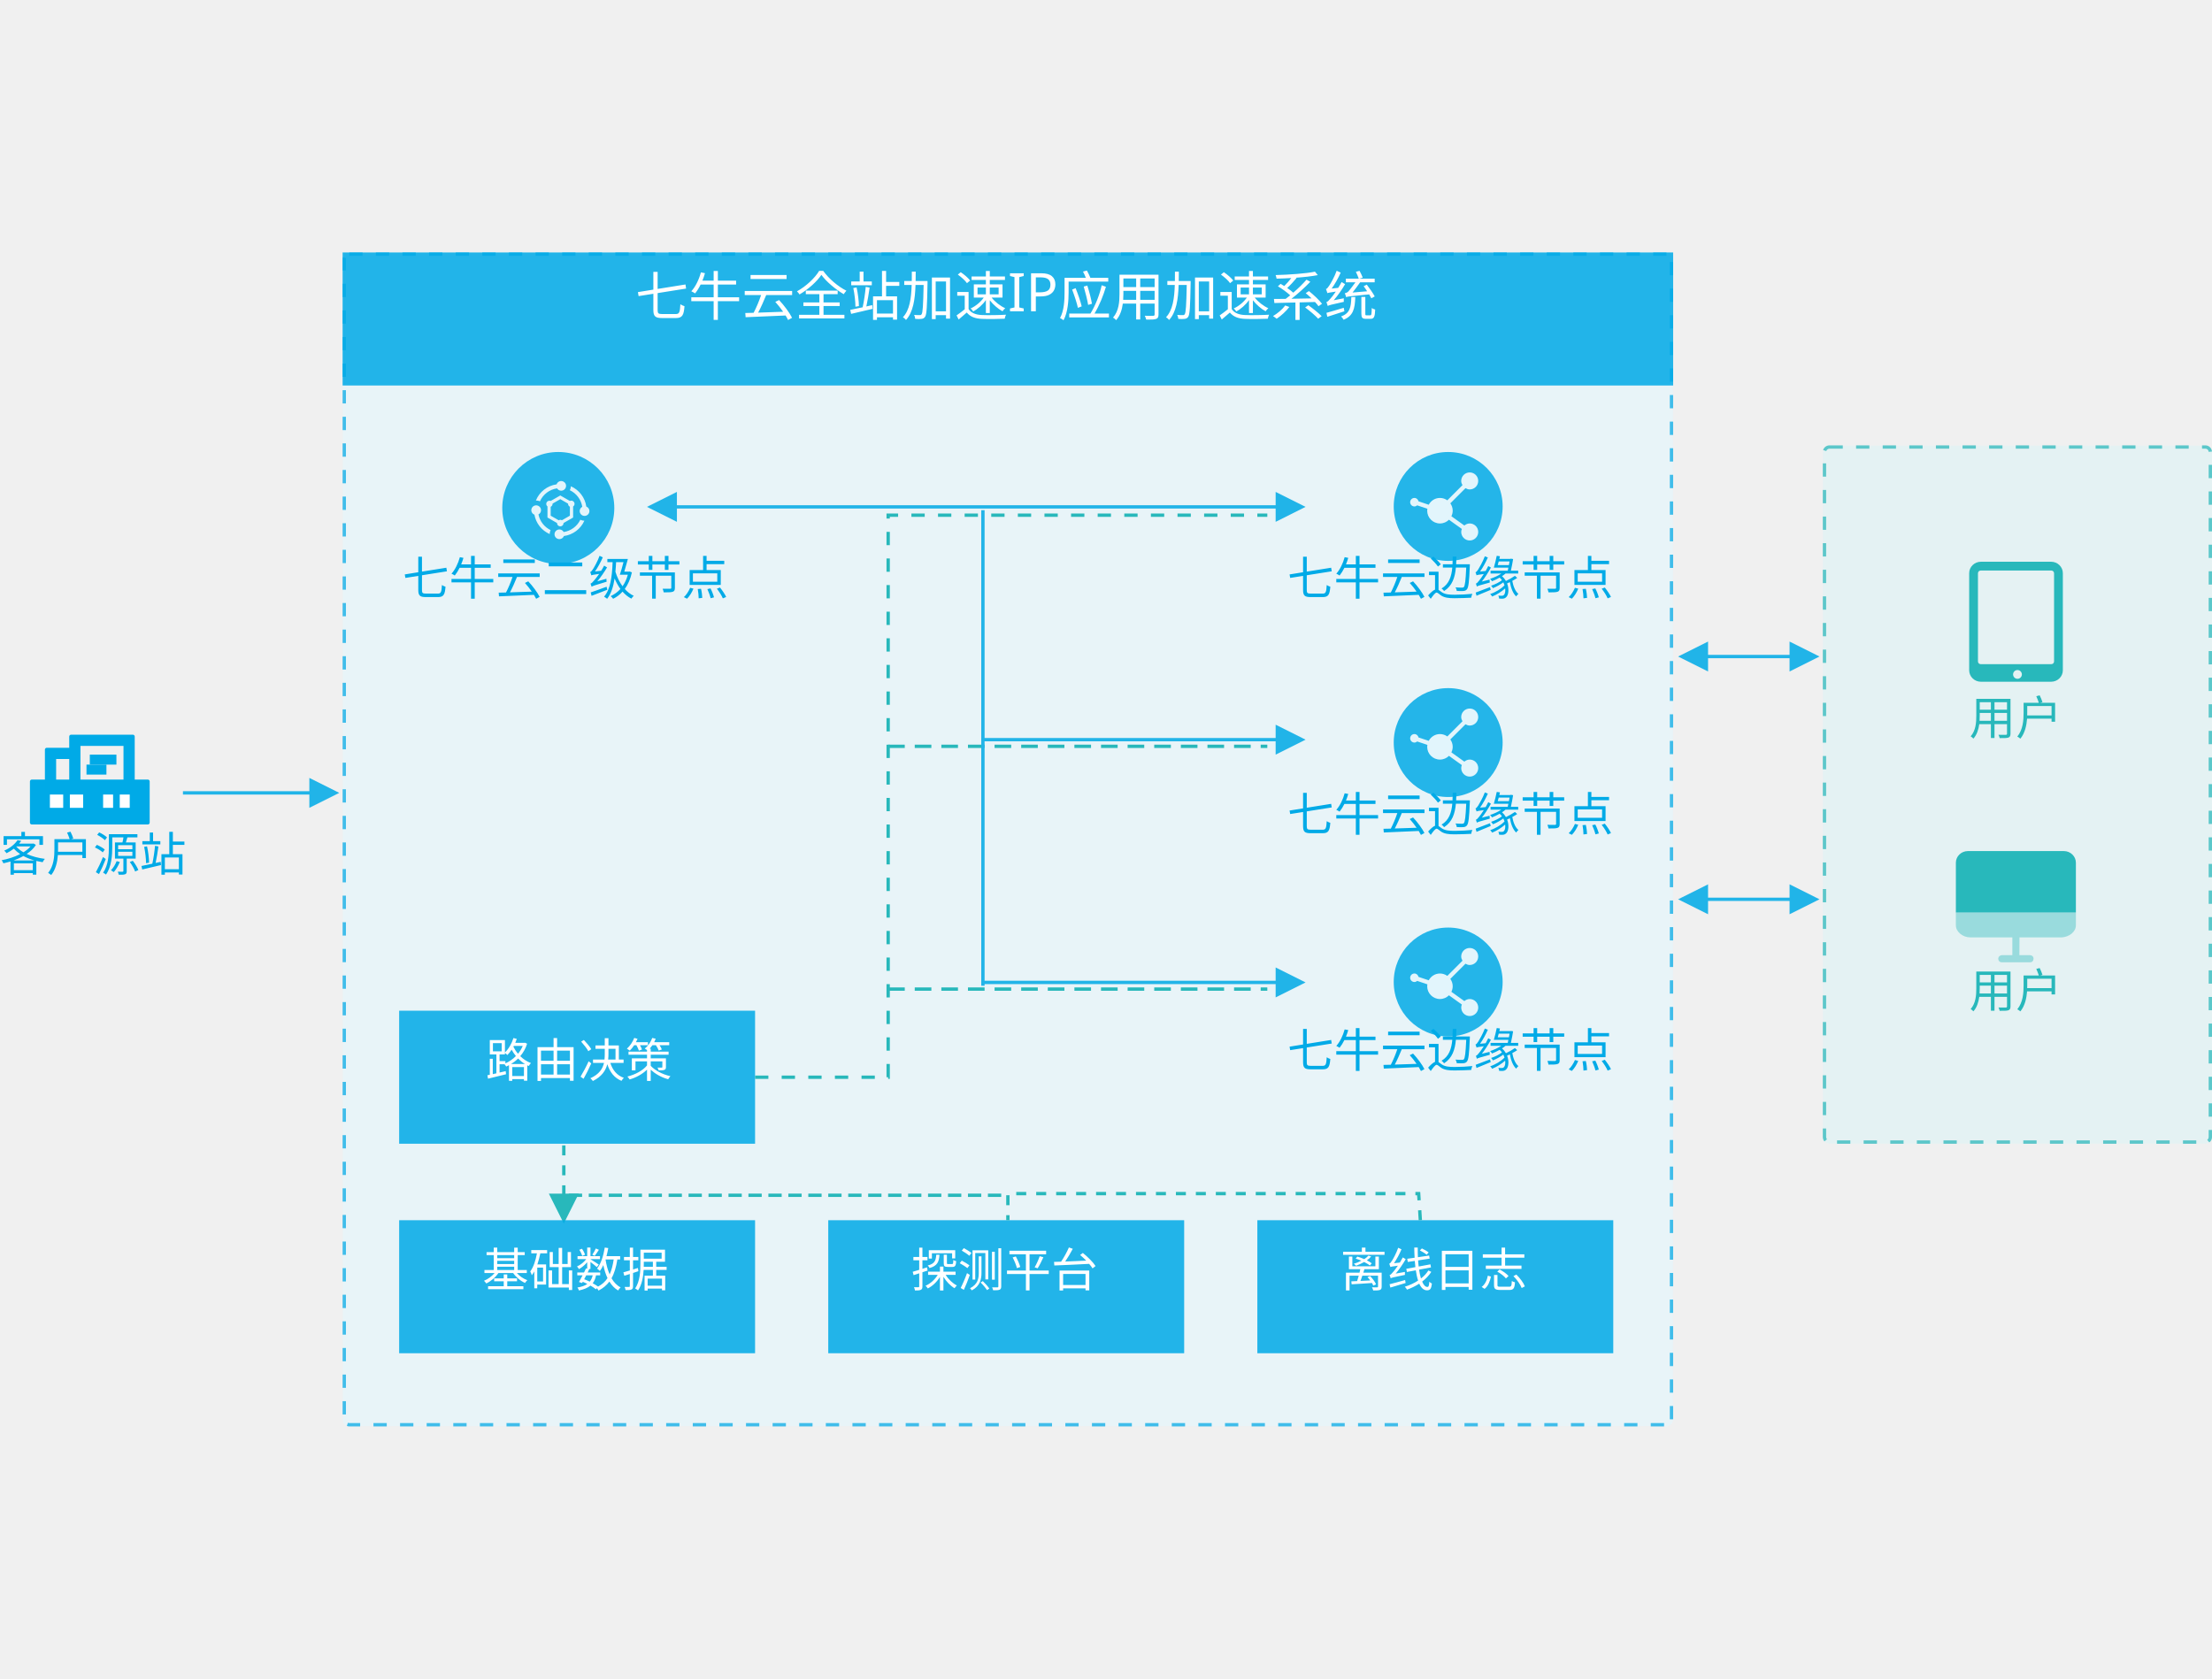
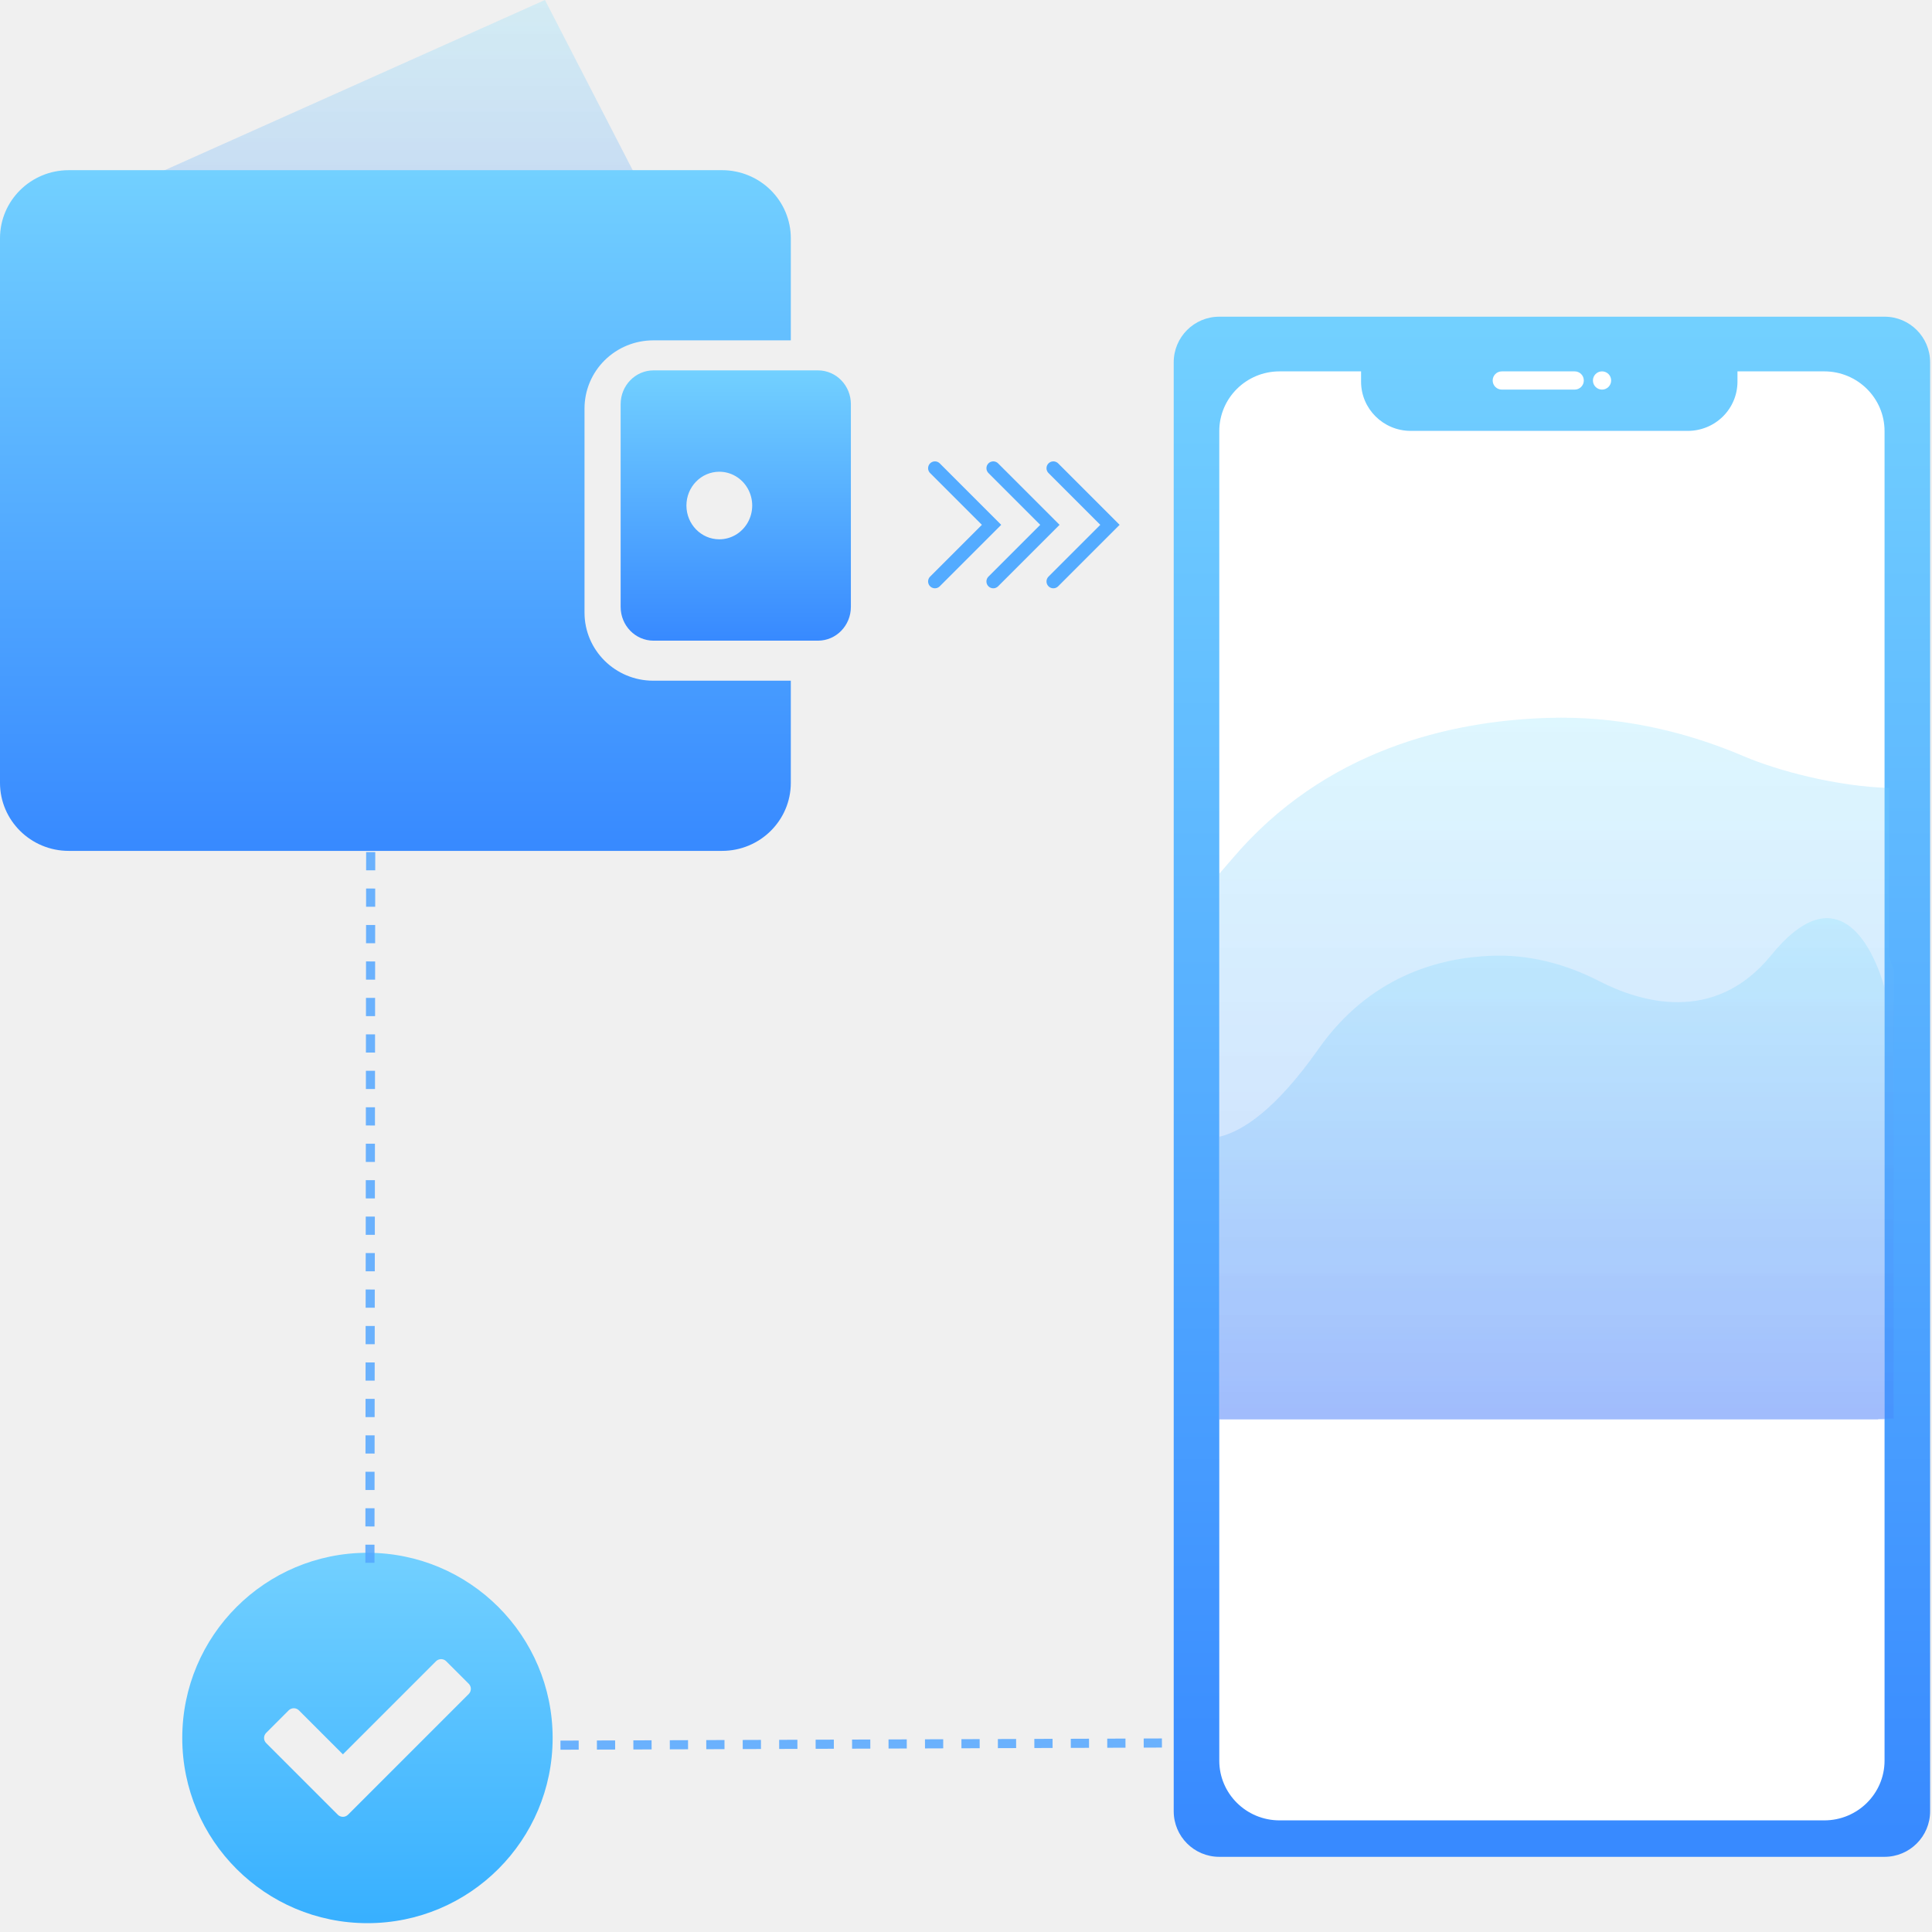
- <svg xmlns="http://www.w3.org/2000/svg" xmlns:xlink="http://www.w3.org/1999/xlink" width="465px" height="353px" viewBox="0 0 665 353" version="1.1">
+ <svg xmlns="http://www.w3.org/2000/svg" width="212px" height="212px" viewBox="0 0 212 212" version="1.1">
  <defs>
-     <path d="M105,0 L501,0 C502.105,-2.02906125e-16 503,0.895 503,2 L503,351 C503,352.105 502.105,353 501,353 L105,353 C103.895,353 103,352.105 103,351 L103,2 C103,0.895 103.895,2.02906125e-16 105,0 Z" id="path-1" />
-     <mask id="mask-2" maskContentUnits="userSpaceOnUse" maskUnits="objectBoundingBox" x="0" y="0" width="400" height="353" fill="white">
-       <use xlink:href="#path-1" />
-     </mask>
-     <path d="M550,58 L663,58 C664.105,58 665,58.895 665,60 L665,266 C665,267.105 664.105,268 663,268 L550,268 C548.895,268 548,267.105 548,266 L548,60 C548,58.895 548.895,58 550,58 Z" id="path-3" />
-     <mask id="mask-4" maskContentUnits="userSpaceOnUse" maskUnits="objectBoundingBox" x="0" y="0" width="117" height="210" fill="white">
-       <use xlink:href="#path-3" />
-     </mask>
+     <linearGradient x1="50%" y1="0%" x2="50%" y2="98.82%" id="linearGradient-1">
+       <stop stop-color="#72D0FF" offset="0%" />
+       <stop stop-color="#38B0FF" offset="100%" />
+     </linearGradient>
+     <linearGradient x1="50%" y1="0%" x2="50%" y2="100%" id="linearGradient-2">
+       <stop stop-color="#77DCFD" stop-opacity="0.244" offset="0%" />
+       <stop stop-color="#427AF9" stop-opacity="0.295" offset="100%" />
+     </linearGradient>
+     <linearGradient x1="50%" y1="0.422%" x2="50%" y2="98.899%" id="linearGradient-3">
+       <stop stop-color="#72D0FF" offset="0%" />
+       <stop stop-color="#388AFF" offset="99.947%" />
+     </linearGradient>
+     <linearGradient x1="50%" y1="0.422%" x2="50%" y2="98.899%" id="linearGradient-4">
+       <stop stop-color="#72D0FF" offset="0%" />
+       <stop stop-color="#388AFF" offset="99.947%" />
+     </linearGradient>
+     <linearGradient x1="50%" y1="0.422%" x2="50%" y2="98.899%" id="linearGradient-5">
+       <stop stop-color="#72D0FF" offset="0%" />
+       <stop stop-color="#388AFF" offset="99.947%" />
+     </linearGradient>
+     <linearGradient x1="50%" y1="0%" x2="50%" y2="100%" id="linearGradient-6">
+       <stop stop-color="#77DCFD" stop-opacity="0.244" offset="0%" />
+       <stop stop-color="#427AF9" stop-opacity="0.295" offset="100%" />
+     </linearGradient>
+     <linearGradient x1="50%" y1="0%" x2="50%" y2="100%" id="linearGradient-7">
+       <stop stop-color="#77DCFD" stop-opacity="0.244" offset="0%" />
+       <stop stop-color="#427AF9" stop-opacity="0.295" offset="100%" />
+     </linearGradient>
  </defs>
  <g id="产品" stroke="none" stroke-width="1" fill="none" fill-rule="evenodd">
-     <g id="基础服务-CDN02✅" transform="translate(-440, -2534)">
-       <g id="产品介绍-2备份-3" transform="translate(0, 2244)">
-         <g id="编组" transform="translate(372, 256)">
-           <g id="编组-4" transform="translate(68, 34)">
-             <path id="路径-15备份-12" d="M538,117 L547,121.5 L538,126 L538,122 L513.5,122 L513.5,126 L504.5,121.5 L513.5,117 L513.5,121 L538,121 L538,117 Z" fill="#21B4E8" fill-rule="nonzero" />
-             <path id="路径-15备份-21" d="M538,190 L547,194.5 L538,199 L538,195 L513.5,195 L513.5,199 L504.5,194.5 L513.5,190 L513.5,194 L538,194 L538,190 Z" fill="#21B4E8" fill-rule="nonzero" />
-             <use id="矩形备份-28" stroke="#21B4E9" mask="url(#mask-2)" stroke-width="2" fill="#E6F4F9" opacity="0.85" stroke-dasharray="4" xlink:href="#path-1" />
-             <line x1="267.5" y1="148.5" x2="380.5" y2="148.5" id="直线-3" stroke="#28B8BB" stroke-linecap="square" stroke-dasharray="4" />
-             <line x1="267.5" y1="221.5" x2="380.5" y2="221.5" id="直线-3" stroke="#28B8BB" stroke-linecap="square" stroke-dasharray="4" />
-             <path id="路径-15备份-19" d="M170,280.5 L170,283 L174,283 L169.5,292 L165,283 L169,283 L169,280.5 L170,280.5 Z M170,274.5 L170,277.5 L169,277.5 L169,274.5 L170,274.5 Z M170,268.5 L170,271.5 L169,271.5 L169,268.5 L170,268.5 Z" fill="#28B8BB" fill-rule="nonzero" />
-             <rect id="矩形备份-56" fill="#00AAE7" opacity="0.854" x="103" y="0" width="400" height="40" />
-             <rect id="矩形备份-69" fill="#00AAE7" opacity="0.854" x="120" y="228" width="107" height="40" />
-             <rect id="矩形备份-70" fill="#00AAE7" opacity="0.854" x="120" y="291" width="107" height="40" />
-             <rect id="矩形备份-71" fill="#00AAE7" opacity="0.854" x="249" y="291" width="107" height="40" />
-             <rect id="矩形备份-72" fill="#00AAE7" opacity="0.854" x="378" y="291" width="107" height="40" />
-             <text id="七牛云全站加速IP应用加速系统" font-family="PingFangSC-Medium, PingFang SC" font-size="16" font-weight="400" line-spacing="36" fill="#FFFFFF">
-               <tspan x="191" y="19">七牛云全站加速IP应用加速系统</tspan>
-             </text>
-             <g id="jingxuanjiedian备份" transform="translate(419, 60)" fill-rule="nonzero">
-               <path d="M-2.84217094e-14,16.372 C-2.84217094e-14,25.414 7.33,32.744 16.372,32.744 C25.414,32.744 32.744,25.414 32.744,16.372 C32.744,7.33 25.414,-2.84217094e-14 16.372,-2.84217094e-14 C7.33,-2.84217094e-14 -2.84217094e-14,7.33 -2.84217094e-14,16.372 Z" id="路径" fill="#24B5E9" />
-               <path d="M22.848,21.488 C22.227,21.488 21.675,21.737 21.233,22.106 L17.333,19.321 C17.582,18.813 17.732,18.251 17.732,17.651 C17.732,16.825 17.461,16.058 17.015,15.437 L21.576,10.872 C21.956,11.095 22.373,11.256 22.844,11.256 C24.259,11.256 25.402,10.112 25.402,8.698 C25.402,7.283 24.259,6.14 22.844,6.14 C21.43,6.14 20.286,7.283 20.286,8.698 C20.286,9.169 20.447,9.586 20.67,9.966 L16.113,14.53 C15.484,14.081 14.724,13.814 13.894,13.814 C12.429,13.814 11.172,14.647 10.525,15.857 L7.444,14.826 C7.32,14.253 6.83,13.814 6.22,13.814 C5.515,13.814 4.941,14.388 4.941,15.093 C4.941,15.798 5.515,16.372 6.22,16.372 C6.542,16.372 6.83,16.241 7.057,16.043 L10.119,17.066 C10.09,17.26 10.061,17.45 10.061,17.651 C10.061,19.771 11.778,21.488 13.898,21.488 C14.954,21.488 15.908,21.061 16.602,20.37 L20.476,23.137 C20.366,23.422 20.29,23.725 20.29,24.047 C20.29,25.457 21.434,26.605 22.848,26.605 C24.262,26.605 25.406,25.457 25.406,24.047 C25.406,22.636 24.262,21.488 22.848,21.488 L22.848,21.488 Z" id="路径" fill="#E2F5FC" />
-             </g>
-             <g id="jingxuanjiedian备份-2" transform="translate(419, 131)" fill-rule="nonzero">
-               <path d="M-2.84217094e-14,16.372 C-2.84217094e-14,25.414 7.33,32.744 16.372,32.744 C25.414,32.744 32.744,25.414 32.744,16.372 C32.744,7.33 25.414,-2.84217094e-14 16.372,-2.84217094e-14 C7.33,-2.84217094e-14 -2.84217094e-14,7.33 -2.84217094e-14,16.372 Z" id="路径" fill="#24B5E9" />
-               <path d="M22.848,21.488 C22.227,21.488 21.675,21.737 21.233,22.106 L17.333,19.321 C17.582,18.813 17.732,18.251 17.732,17.651 C17.732,16.825 17.461,16.058 17.015,15.437 L21.576,10.872 C21.956,11.095 22.373,11.256 22.844,11.256 C24.259,11.256 25.402,10.112 25.402,8.698 C25.402,7.283 24.259,6.14 22.844,6.14 C21.43,6.14 20.286,7.283 20.286,8.698 C20.286,9.169 20.447,9.586 20.67,9.966 L16.113,14.53 C15.484,14.081 14.724,13.814 13.894,13.814 C12.429,13.814 11.172,14.647 10.525,15.857 L7.444,14.826 C7.32,14.253 6.83,13.814 6.22,13.814 C5.515,13.814 4.941,14.388 4.941,15.093 C4.941,15.798 5.515,16.372 6.22,16.372 C6.542,16.372 6.83,16.241 7.057,16.043 L10.119,17.066 C10.09,17.26 10.061,17.45 10.061,17.651 C10.061,19.771 11.778,21.488 13.898,21.488 C14.954,21.488 15.908,21.061 16.602,20.37 L20.476,23.137 C20.366,23.422 20.29,23.725 20.29,24.047 C20.29,25.457 21.434,26.605 22.848,26.605 C24.262,26.605 25.406,25.457 25.406,24.047 C25.406,22.636 24.262,21.488 22.848,21.488 L22.848,21.488 Z" id="路径" fill="#E2F5FC" />
-             </g>
-             <g id="jingxuanjiedian备份-3" transform="translate(419, 203)" fill-rule="nonzero">
-               <path d="M-2.84217094e-14,16.372 C-2.84217094e-14,25.414 7.33,32.744 16.372,32.744 C25.414,32.744 32.744,25.414 32.744,16.372 C32.744,7.33 25.414,-2.84217094e-14 16.372,-2.84217094e-14 C7.33,-2.84217094e-14 -2.84217094e-14,7.33 -2.84217094e-14,16.372 Z" id="路径" fill="#24B5E9" />
-               <path d="M22.848,21.488 C22.227,21.488 21.675,21.737 21.233,22.106 L17.333,19.321 C17.582,18.813 17.732,18.251 17.732,17.651 C17.732,16.825 17.461,16.058 17.015,15.437 L21.576,10.872 C21.956,11.095 22.373,11.256 22.844,11.256 C24.259,11.256 25.402,10.112 25.402,8.698 C25.402,7.283 24.259,6.14 22.844,6.14 C21.43,6.14 20.286,7.283 20.286,8.698 C20.286,9.169 20.447,9.586 20.67,9.966 L16.113,14.53 C15.484,14.081 14.724,13.814 13.894,13.814 C12.429,13.814 11.172,14.647 10.525,15.857 L7.444,14.826 C7.32,14.253 6.83,13.814 6.22,13.814 C5.515,13.814 4.941,14.388 4.941,15.093 C4.941,15.798 5.515,16.372 6.22,16.372 C6.542,16.372 6.83,16.241 7.057,16.043 L10.119,17.066 C10.09,17.26 10.061,17.45 10.061,17.651 C10.061,19.771 11.778,21.488 13.898,21.488 C14.954,21.488 15.908,21.061 16.602,20.37 L20.476,23.137 C20.366,23.422 20.29,23.725 20.29,24.047 C20.29,25.457 21.434,26.605 22.848,26.605 C24.262,26.605 25.406,25.457 25.406,24.047 C25.406,22.636 24.262,21.488 22.848,21.488 L22.848,21.488 Z" id="路径" fill="#E2F5FC" />
-             </g>
-             <g id="cunchuyuCDN_bianyuanjiedianjisuan" transform="translate(151, 60)" fill-rule="nonzero">
-               <path d="M16.84,0 C7.544,0 0,7.544 0,16.839 C0,26.136 7.544,33.68 16.84,33.68 C26.135,33.68 33.68,26.136 33.68,16.841 C33.68,7.544 26.135,0 16.84,0 Z" id="路径" fill="#24B5E9" />
-               <path d="M23.466,20.374 C23.845,20.557 24.26,20.656 24.681,20.664 C23.572,23.156 21.243,24.9 18.526,25.27 L18.526,25.272 C18.276,25.907 17.616,26.284 16.938,26.177 C16.261,26.071 15.75,25.51 15.71,24.829 C15.67,24.149 16.112,23.532 16.773,23.348 C17.433,23.164 18.133,23.462 18.455,24.064 C20.635,23.731 22.51,22.35 23.466,20.374 Z M11.596,17.099 C11.782,17.755 11.484,18.451 10.879,18.772 C11.287,20.823 12.637,22.565 14.526,23.482 C14.35,23.856 14.257,24.264 14.254,24.678 C11.844,23.612 10.124,21.426 9.664,18.844 C9.024,18.598 8.643,17.941 8.749,17.268 C8.855,16.594 9.419,16.084 10.104,16.044 C10.789,16.003 11.41,16.442 11.596,17.099 L11.596,17.099 Z M17.444,13.069 L20.332,14.727 C20.464,14.661 20.609,14.627 20.755,14.625 C21.183,14.625 21.561,14.903 21.685,15.31 C21.81,15.717 21.652,16.157 21.297,16.395 L21.297,19.705 L18.416,21.36 C18.426,21.712 18.243,22.042 17.938,22.221 C17.633,22.4 17.254,22.4 16.949,22.221 C16.644,22.042 16.461,21.712 16.471,21.36 L13.588,19.704 L13.588,16.373 C13.206,16.074 13.104,15.541 13.349,15.125 C13.595,14.708 14.111,14.535 14.56,14.719 L17.444,13.069 L17.444,13.069 Z M17.444,14.185 L15.122,15.517 L15.122,15.592 C15.122,15.97 14.899,16.312 14.553,16.469 L14.553,19.149 L16.957,20.527 C17.256,20.347 17.63,20.347 17.93,20.527 L20.33,19.149 L20.33,16.456 C19.997,16.295 19.784,15.96 19.782,15.592 L19.782,15.531 L17.444,14.185 L17.444,14.185 Z M20.629,10.309 C23.131,11.414 24.884,13.722 25.267,16.416 C25.906,16.663 26.284,17.319 26.177,17.992 C26.071,18.665 25.507,19.173 24.823,19.213 C24.14,19.253 23.52,18.815 23.333,18.16 C23.147,17.505 23.445,16.809 24.049,16.488 C23.708,14.313 22.311,12.445 20.315,11.493 C20.504,11.125 20.61,10.722 20.629,10.309 L20.629,10.309 Z M17.874,8.74 C18.555,8.813 19.093,9.347 19.167,10.024 C19.242,10.7 18.833,11.337 18.184,11.555 C17.536,11.773 16.822,11.513 16.469,10.93 C14.198,11.267 12.258,12.734 11.324,14.818 C10.966,14.669 10.582,14.593 10.194,14.594 L10.102,14.594 C11.156,11.98 13.531,10.124 16.335,9.722 C16.552,9.076 17.193,8.667 17.874,8.74 L17.874,8.74 Z" id="形状" fill="#E2F5FC" />
-             </g>
-             <use id="矩形备份-29" stroke="#42C0C3" mask="url(#mask-4)" stroke-width="2" fill="#E2F2F3" opacity="0.85" stroke-dasharray="4" xlink:href="#path-3" />
-             <g id="PC" transform="translate(588, 180)" fill="#28B8BB" fill-rule="nonzero">
-               <path d="M3.608,0 L32.472,0 C34.456,0 36.08,1.573 36.08,3.495 L36.08,18.48 L0,18.48 L0,3.495 C0.005,1.568 1.617,0.007 3.608,0 Z" id="路径" />
-               <path d="M31.785,25.96 L19.122,25.96 L19.101,31.303 L22.285,31.303 C22.847,31.303 23.346,31.668 23.346,32.371 C23.335,32.457 23.335,33.44 22.285,33.44 L13.795,33.44 C13.169,33.44 12.747,32.987 12.734,32.371 C12.747,31.736 13.318,31.303 13.795,31.303 L16.979,31.303 L16.979,25.96 L4.372,25.96 C2.027,25.96 0,24.251 0,22.335 L0,18.48 L36.08,18.48 L36.08,22.335 C36.08,24.251 34.136,25.819 31.785,25.96 L31.785,25.96 Z" id="路径" fill-opacity="0.397" />
-             </g>
-             <g id="ipad" transform="translate(592, 93)" fill-rule="nonzero">
-               <path d="M0,32.644 L0,3.436 C0,1.546 1.584,0 3.52,0 L24.64,0 C26.576,0 28.16,1.546 28.16,3.436 L28.16,32.644 C28.16,34.534 26.576,36.08 24.64,36.08 L3.52,36.08 C1.584,36.08 0,34.534 0,32.644 Z" id="路径" fill="#28B8BB" />
-               <path d="M24.64,2.64 L3.52,2.64 C2.992,2.64 2.64,2.981 2.64,3.493 L2.64,29.947 C2.64,30.459 2.992,30.8 3.52,30.8 L24.64,30.8 C25.168,30.8 25.52,30.459 25.52,29.947 L25.52,3.493 C25.52,2.981 25.168,2.64 24.64,2.64 Z" id="路径" fill="#E5F2F3" />
-               <path d="M13.2,33.88 C13.2,34.609 13.791,35.2 14.52,35.2 C15.249,35.2 15.84,34.609 15.84,33.88 C15.84,33.151 15.249,32.56 14.52,32.56 C13.791,32.56 13.2,33.151 13.2,33.88 Z" id="路径" fill="#E5F2F3" />
-             </g>
-             <path id="路径-15备份-12" d="M93,158 L102,162.5 L93,167 L93,163 L55,163 L55,162 L93,162 L93,158 Z" fill="#21B4E8" fill-rule="nonzero" />
-             <path id="路径-15备份-12" d="M383.5,142 L392.5,146.5 L383.5,151 L383.5,147 L295,147 L295,146 L383.5,146 L383.5,142 Z" fill="#21B4E8" fill-rule="nonzero" />
-             <path id="路径-15备份-12" d="M383.5,215 L392.5,219.5 L383.5,224 L383.5,220 L295,220 L295,219 L383.5,219 L383.5,215 Z" fill="#21B4E8" fill-rule="nonzero" />
-             <line x1="295.5" y1="78" x2="295.5" y2="220" id="直线" stroke="#21B4E8" stroke-linecap="square" />
-             <path id="路径-15备份-12" d="M383.5,72 L392.5,76.5 L383.5,81 L383.5,77 L203.5,77 L203.5,81 L194.5,76.5 L203.5,72 L203.5,76 L383.5,76 L383.5,72 Z" fill="#21B4E8" fill-rule="nonzero" />
-             <g id="业务服务器" transform="translate(9, 141)" fill-rule="nonzero">
-               <rect id="矩形" fill="#000000" opacity="0" x="0" y="0" width="36" height="36" />
-               <path d="M35.438,17.5 L31.5,17.5 L31.5,4.562 C31.5,4.252 31.248,4 30.938,4 L12.375,4 C12.064,4 11.812,4.252 11.812,4.562 L11.812,7.938 L5.062,7.938 C4.752,7.938 4.5,8.189 4.5,8.5 L4.5,17.5 L0.562,17.5 C0.252,17.5 0,17.752 0,18.062 L0,30.438 C0,30.748 0.252,31 0.562,31 L35.438,31 C35.748,31 36,30.748 36,30.438 L36,18.062 C36,17.752 35.748,17.5 35.438,17.5 Z M11.812,17.5 L7.875,17.5 L7.875,11.312 L11.812,11.312 L11.812,17.5 Z M28.125,17.5 L15.188,17.5 L15.188,7.375 L28.125,7.375 L28.125,17.5 Z" id="形状" fill="#00AAE7" />
-               <polygon id="路径" fill="#00AAE7" points="18 10 26 10 26 13 18 13" />
-               <polygon id="路径" fill="#00AAE7" points="17 13 23 13 23 16 17 16" />
-               <polygon id="路径" fill="#FFFFFF" points="27 22 30 22 30 26 27 26" />
-               <polygon id="路径" fill="#FFFFFF" points="22 22 25 22 25 26 22 26" />
-               <polygon id="路径" fill="#FFFFFF" points="6 22 10 22 10 26 6 26" />
-               <polygon id="路径" fill="#FFFFFF" points="12 22 16 22 16 26 12 26" />
-             </g>
-             <text id="客户源站" font-family="PingFangSC-Regular, PingFang SC" font-size="14" font-weight="normal" line-spacing="30" fill="#00AAE7">
-               <tspan x="0" y="186">客户源站</tspan>
-             </text>
-             <text id="七牛云二级节点" font-family="PingFangSC-Regular, PingFang SC" font-size="14" font-weight="normal" line-spacing="30" fill="#00AAE7">
-               <tspan x="121" y="103">七牛云二级节点</tspan>
-             </text>
-             <text id="路由决策" font-family="PingFangSC-Regular, PingFang SC" font-size="14" font-weight="normal" line-spacing="30" fill="#FFFFFF">
-               <tspan x="146" y="248">路由决策</tspan>
-             </text>
-             <text id="基础数据" font-family="PingFangSC-Regular, PingFang SC" font-size="14" font-weight="normal" line-spacing="30" fill="#FFFFFF">
-               <tspan x="145" y="311">基础数据</tspan>
-             </text>
-             <text id="探测平台" font-family="PingFangSC-Regular, PingFang SC" font-size="14" font-weight="normal" line-spacing="30" fill="#FFFFFF">
-               <tspan x="274" y="311">探测平台</tspan>
-             </text>
-             <text id="离线日志" font-family="PingFangSC-Regular, PingFang SC" font-size="14" font-weight="normal" line-spacing="30" fill="#FFFFFF">
-               <tspan x="403" y="311">离线日志</tspan>
-             </text>
-             <text id="七牛云边缘节点" font-family="PingFangSC-Regular, PingFang SC" font-size="14" font-weight="normal" line-spacing="30" fill="#00AAE7">
-               <tspan x="387" y="103">七牛云边缘节点</tspan>
-             </text>
-             <text id="用户" font-family="PingFangSC-Regular, PingFang SC" font-size="14" font-weight="normal" line-spacing="30" fill="#28B8BB">
-               <tspan x="592" y="145">用户</tspan>
-             </text>
-             <text id="用户备份" font-family="PingFangSC-Regular, PingFang SC" font-size="14" font-weight="normal" line-spacing="30" fill="#28B8BB">
-               <tspan x="592" y="227">用户</tspan>
-             </text>
-             <text id="七牛云边缘节点" font-family="PingFangSC-Regular, PingFang SC" font-size="14" font-weight="normal" line-spacing="30" fill="#00AAE7">
-               <tspan x="387" y="174">七牛云边缘节点</tspan>
-             </text>
-             <text id="七牛云边缘节点" font-family="PingFangSC-Regular, PingFang SC" font-size="14" font-weight="normal" line-spacing="30" fill="#00AAE7">
-               <tspan x="387" y="245">七牛云边缘节点</tspan>
-             </text>
-             <path d="M427,291 L426.501,283 L303,283 L303,291" id="路径-22" stroke="#28B8BB" stroke-dasharray="3" />
-             <line x1="300.5" y1="283.5" x2="170.5" y2="283.5" id="直线-2" stroke="#28B8BB" stroke-linecap="square" stroke-dasharray="3" />
-             <path d="M227,248 L267.013,248 L267.013,79 L381,79" id="路径-23" stroke="#28B8BB" stroke-dasharray="4" />
-           </g>
+     <g id="基础服务-证书02✅" transform="translate(-370, -5040)">
+       <g id="编组-9" transform="translate(370, 5040)">
+         <g id="成功" transform="translate(20, 170.3886)">
+           <rect id="矩形" fill="#000000" fill-rule="nonzero" opacity="0" x="0" y="0" width="40.642" height="40.642" />
+           <path d="M20.321,0 C9.098,0 0,9.098 0,20.321 C0,31.544 9.098,40.642 20.321,40.642 C31.544,40.642 40.642,31.544 40.642,20.321 C40.642,9.098 31.544,0 20.321,0 Z M31.435,15.494 L18.188,28.741 C17.878,29.051 17.376,29.051 17.066,28.741 L9.208,20.882 C8.898,20.573 8.898,20.07 9.208,19.76 L11.677,17.29 C11.987,16.98 12.49,16.98 12.8,17.29 L17.627,22.117 L27.843,11.902 C28.153,11.592 28.655,11.592 28.965,11.902 L31.435,14.371 C31.745,14.681 31.745,15.184 31.435,15.494 Z" id="形状" fill="url(#linearGradient-1)" />
+         </g>
+         <g id="钱包">
+           <rect id="矩形" fill="#000000" fill-rule="nonzero" opacity="0" x="0" y="0" width="93.368" height="93.368" />
+           <polygon id="路径" fill="url(#linearGradient-2)" points="14.28 20.373 59.798 0 70.301 20.373 31.784 37.347" />
+           <path d="M86.777,37.347 L71.686,37.347 C69.684,37.347 67.765,38.134 66.35,39.535 C64.935,40.936 64.14,42.836 64.14,44.817 L64.14,67.225 C64.14,71.35 67.518,74.694 71.686,74.694 L86.777,74.694 L86.777,85.898 C86.777,90.024 83.399,93.368 79.231,93.368 L7.546,93.368 C3.378,93.368 0,90.024 0,85.898 L0,26.143 C0,22.018 3.378,18.674 7.546,18.674 L79.231,18.674 C81.233,18.674 83.152,19.461 84.567,20.861 C85.982,22.262 86.777,24.162 86.777,26.143 L86.777,37.347 Z" id="路径" fill="url(#linearGradient-3)" />
+           <path d="M71.713,40.642 L89.759,40.642 C91.752,40.642 93.368,42.302 93.368,44.35 L93.368,66.593 C93.368,68.641 91.752,70.301 89.759,70.301 L71.713,70.301 C69.72,70.301 68.104,68.641 68.104,66.593 L68.104,44.35 C68.104,42.302 69.72,40.642 71.713,40.642 Z M78.931,59.179 C80.221,59.179 81.412,58.472 82.057,57.325 C82.702,56.178 82.702,54.765 82.057,53.618 C81.412,52.471 80.221,51.764 78.931,51.764 C76.938,51.764 75.322,53.424 75.322,55.472 C75.322,57.519 76.938,59.179 78.931,59.179 Z" id="形状" fill="url(#linearGradient-4)" />
+         </g>
+         <g id="编组-7" transform="translate(128, 34)">
+           <rect id="矩形" fill="url(#linearGradient-5)" x="0.793" y="0.751" width="83" height="169" rx="5" />
+           <rect id="矩形" fill="#FFFFFF" fill-rule="nonzero" x="35.793" y="6.751" width="10" height="2" rx="1" />
+           <circle id="椭圆形" fill="#FFFFFF" fill-rule="nonzero" cx="47.793" cy="7.751" r="1" />
+           <path d="M78.793,13.307 L78.793,159.198 C78.791,162.818 75.83,165.751 72.178,165.751 L12.408,165.751 C8.755,165.751 5.794,162.818 5.793,159.198 L5.793,13.307 C5.793,9.686 8.754,6.751 12.408,6.751 L21.352,6.751 L21.352,7.89 C21.357,10.868 23.794,13.279 26.799,13.281 L57.207,13.281 C58.652,13.281 60.038,12.712 61.059,11.699 C62.081,10.687 62.654,9.314 62.654,7.883 L62.654,6.751 L72.19,6.751 C75.838,6.758 78.793,9.691 78.793,13.307 L78.793,13.307 Z" id="路径" fill="#FFFFFF" fill-rule="nonzero" />
+           <path d="M79.793,72.361 L79.793,121.649 L78.093,121.702 L78.093,121.751 L5.793,121.751 L5.793,61.875 C6.256,61.352 6.727,60.809 7.203,60.247 C17.357,48.261 31.158,45.106 41.84,44.776 C49.159,44.539 56.445,46.035 63.4,49.005 C67.074,50.574 73.541,52.294 79.287,52.464 L79.287,70.993 C79.638,71.983 79.793,72.361 79.793,72.361 Z" id="路径" fill="url(#linearGradient-6)" />
+           <path d="M78.793,74.411 L78.793,121.751 L5.793,121.751 L5.793,90.741 C8.393,90.118 12.023,87.721 16.681,81.101 C22.252,73.179 29.822,71.095 35.68,70.876 C39.694,70.726 43.691,71.707 47.506,73.672 C51.797,75.879 60.069,78.54 66.354,70.815 C73.303,62.272 76.998,69.318 78.273,72.771 C78.625,73.727 78.793,74.411 78.793,74.411 Z" id="路径" fill="url(#linearGradient-7)" />
+         </g>
+         <line x1="40.677" y1="93.5" x2="40.592" y2="171.487" id="路径-9" stroke-opacity="0.851" stroke="#52A6FF" stroke-dasharray="2" />
+         <line x1="61.5" y1="191.5" x2="128.207" y2="191.259" id="路径-10" stroke-opacity="0.851" stroke="#52A6FF" stroke-dasharray="2" />
+         <g id="编组-8" transform="translate(96, 51)" stroke="#53ABFF" stroke-linecap="round" stroke-width="1.5">
+           <polyline id="路径-11" transform="translate(6.590674, 6.590674) scale(-1, 1) rotate(45) translate(-6.590674, -6.590674) " points="2.197 2.197 2.197 10.984 10.984 10.984" />
+           <polyline id="路径-11备份" transform="translate(12.99288, 6.590674) scale(-1, 1) rotate(45) translate(-12.99288, -6.590674) " points="8.599 2.197 8.599 10.984 17.387 10.984" />
+           <polyline id="路径-11备份-2" transform="translate(19.58356, 6.590674) scale(-1, 1) rotate(45) translate(-19.58356, -6.590674) " points="15.19 2.197 15.19 10.984 23.977 10.984" />
        </g>
      </g>
    </g>
  </g>
</svg>
